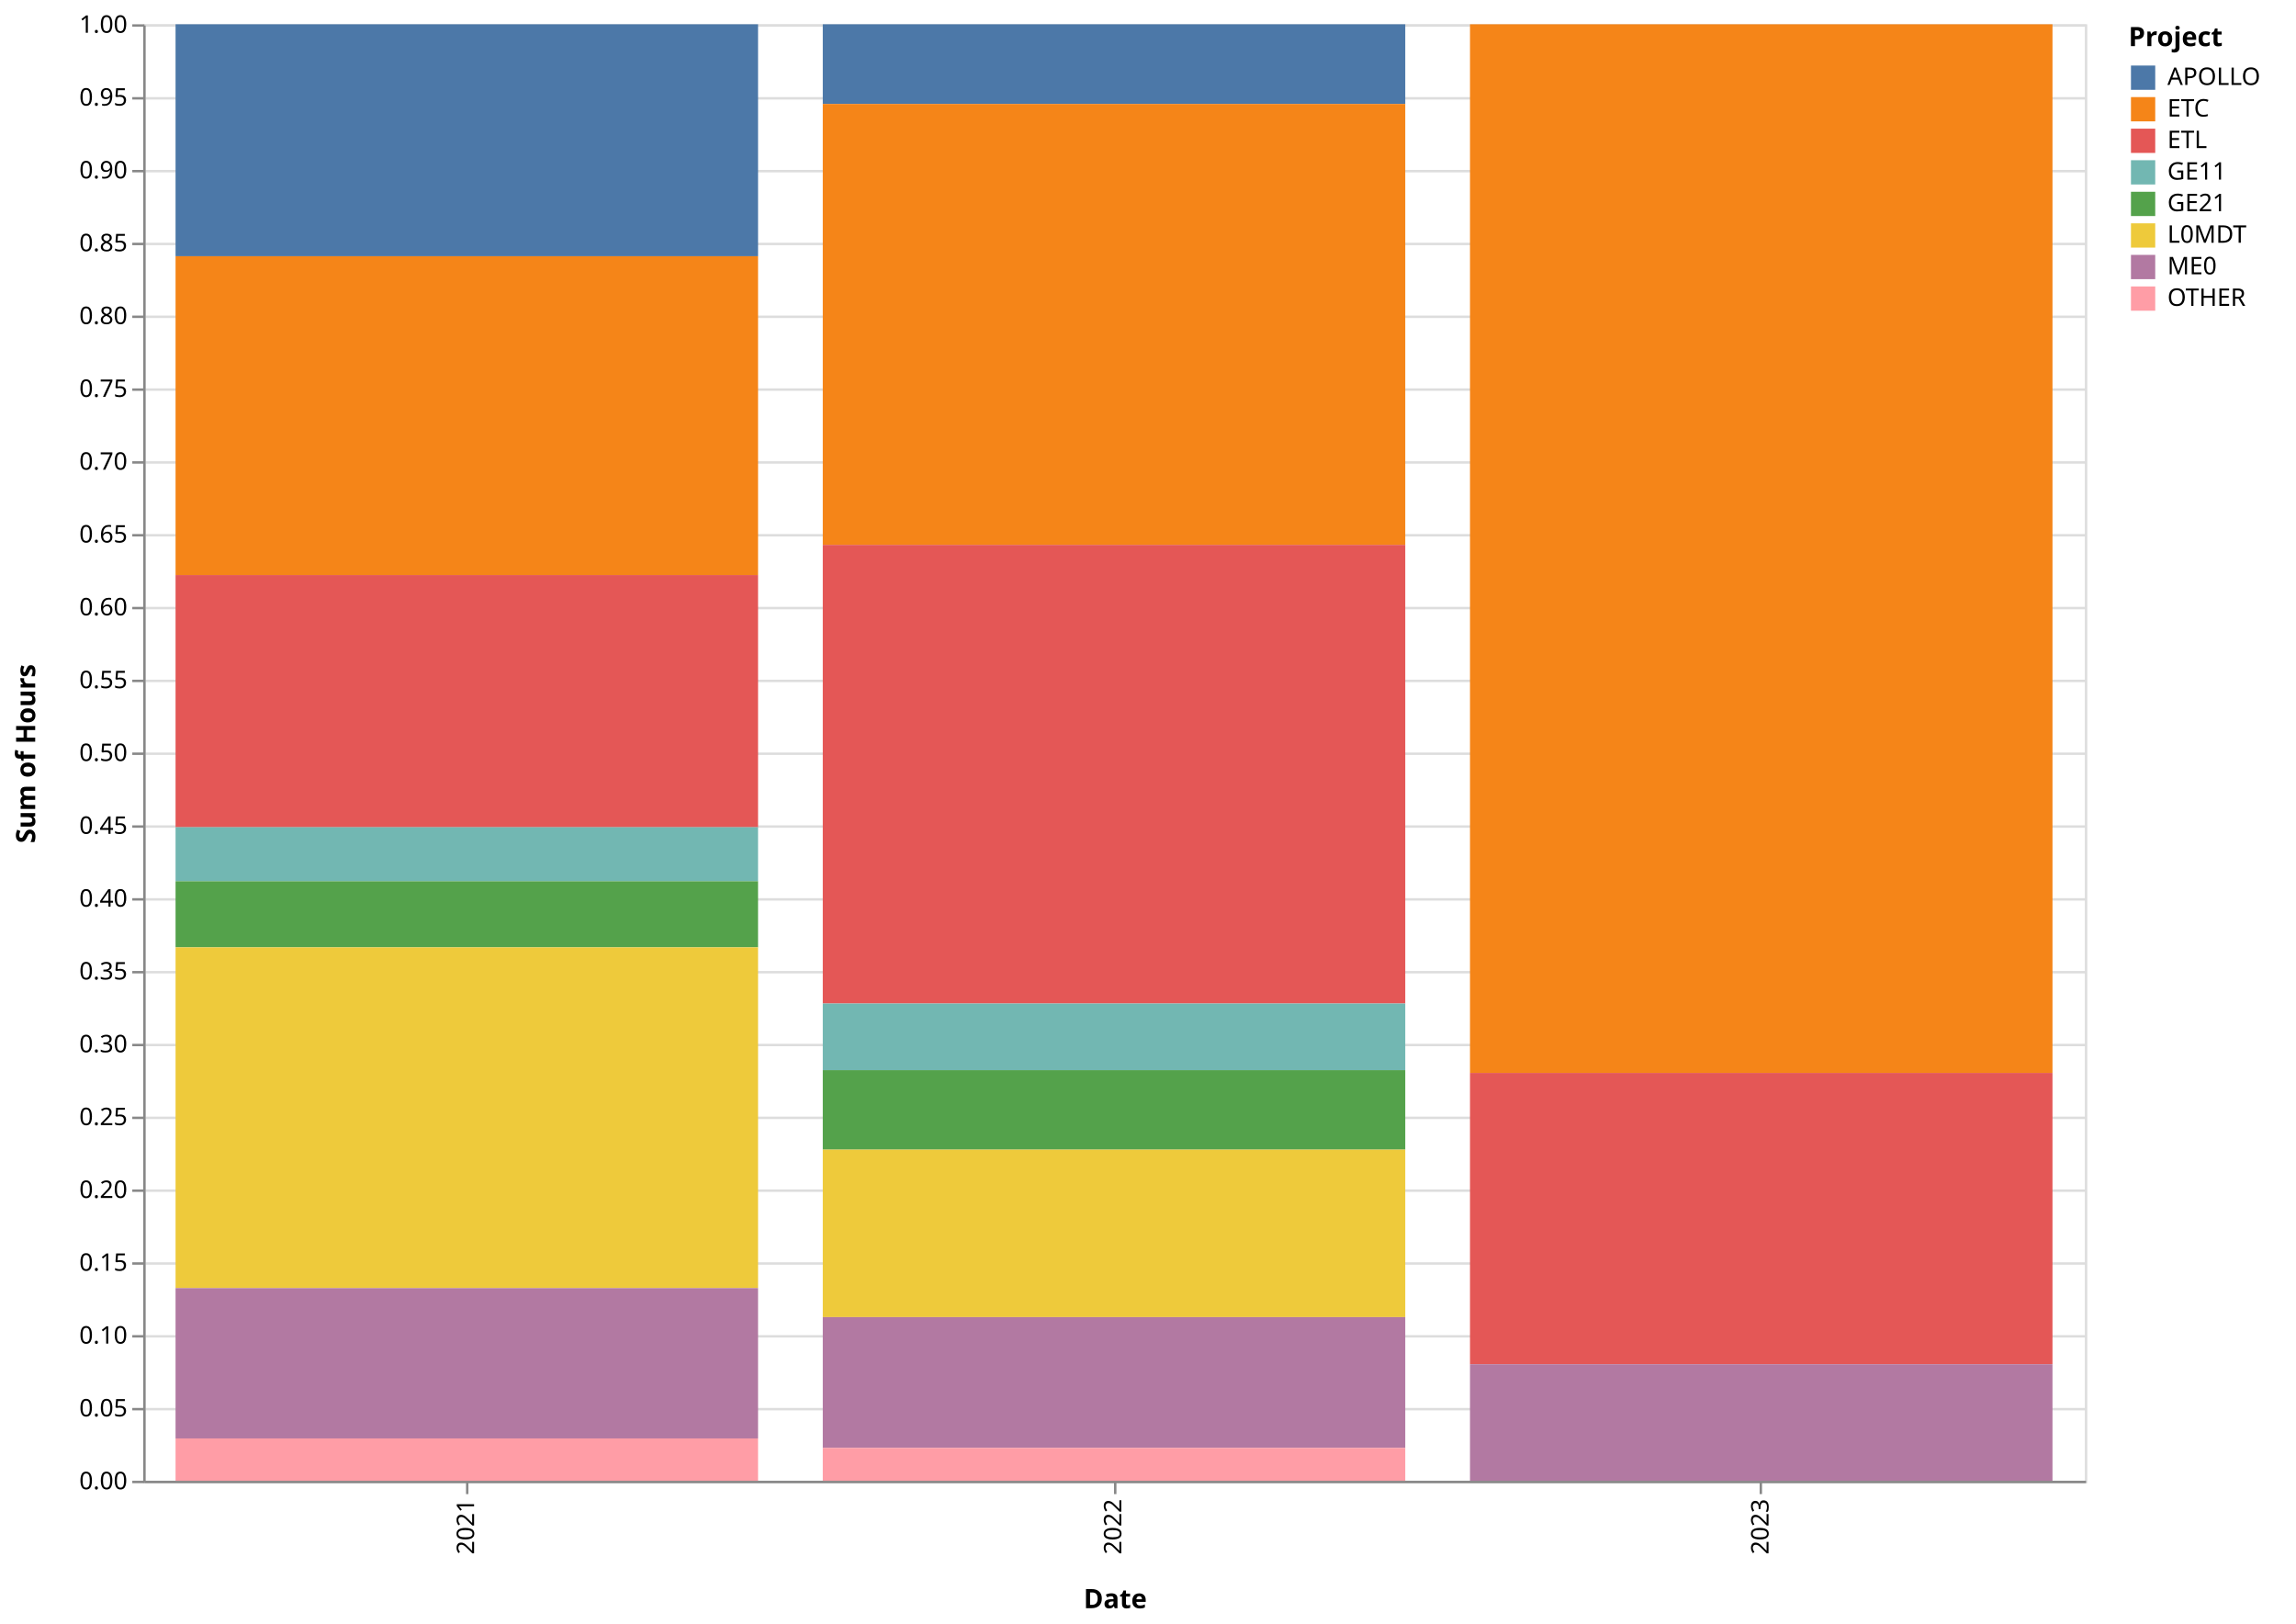
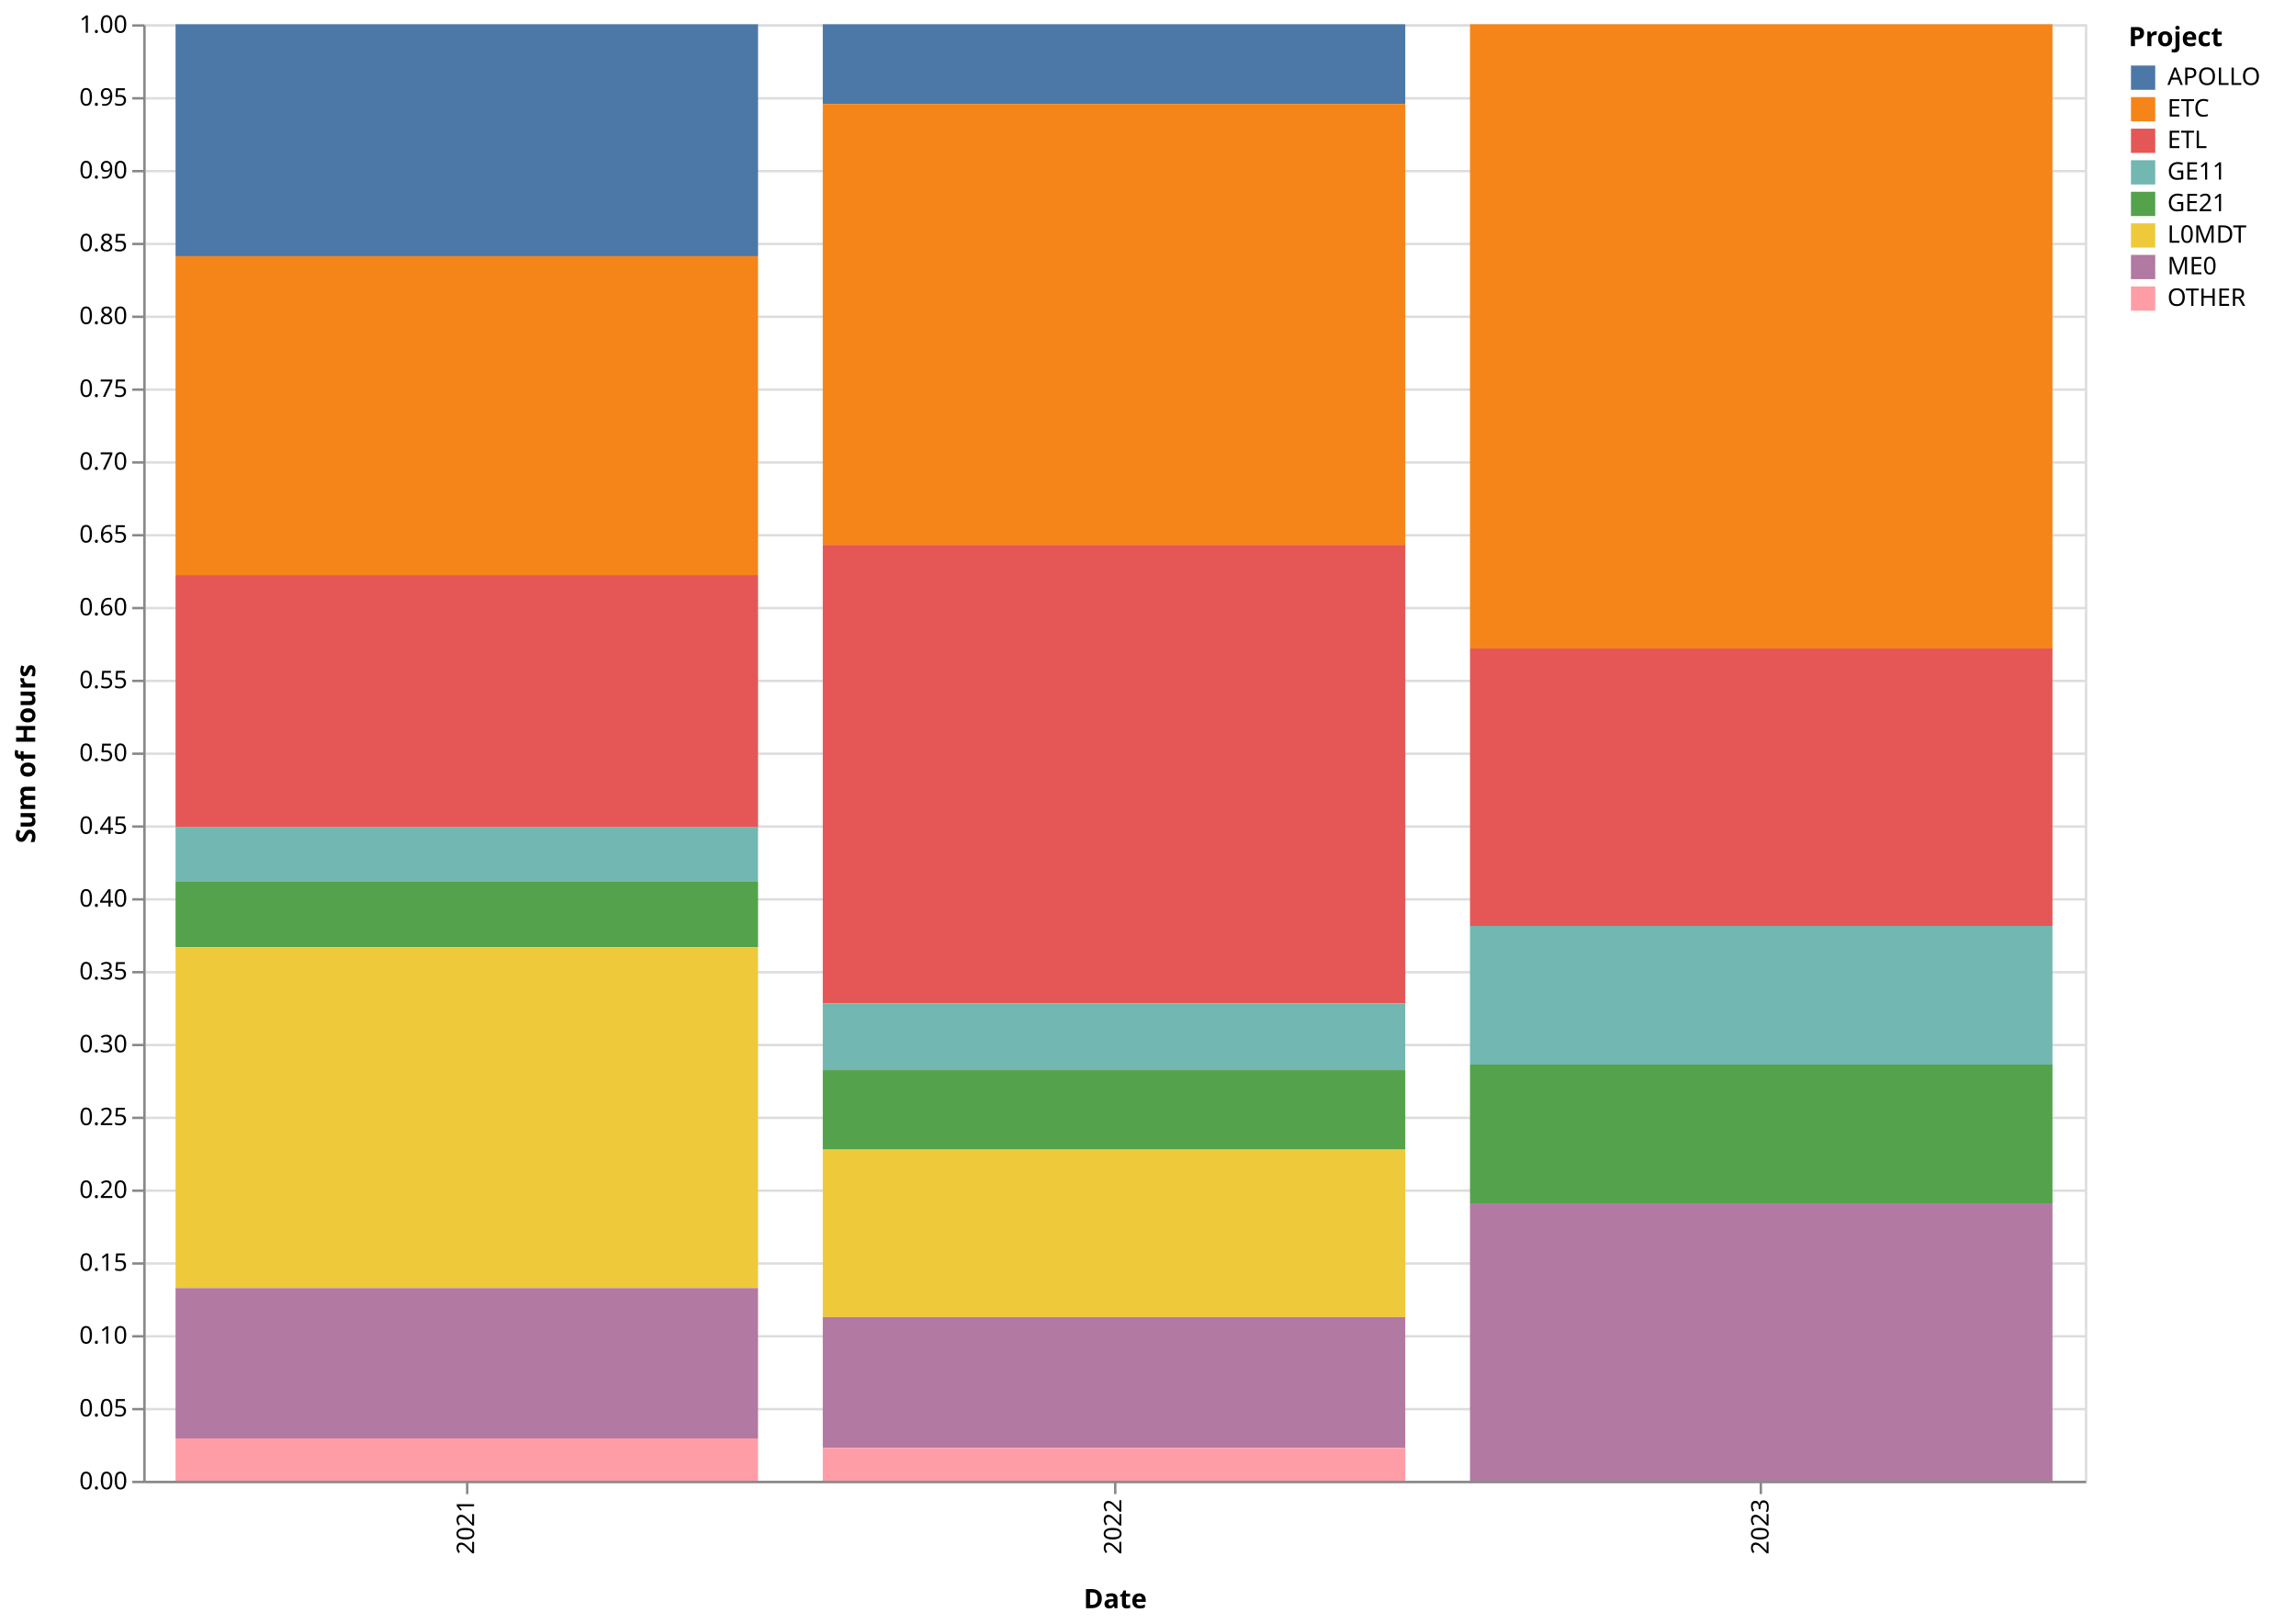
<svg xmlns="http://www.w3.org/2000/svg" class="marks" width="946" height="669" viewBox="0 0 946 669" version="1.1">
  <rect width="946" height="669" style="fill: white;" />
  <g transform="translate(59,10)">
    <g class="mark-group role-frame root">
      <g transform="translate(0,0)">
        <path class="background" d="M0.5,0.5h800v600h-800Z" style="fill: none; stroke: #ddd;" />
        <g>
          <g class="mark-group role-axis">
            <g transform="translate(0.5,0.5)">
              <path class="background" d="M0,0h0v0h0Z" style="pointer-events: none; fill: none;" />
              <g>
                <g class="mark-rule role-axis-grid" style="pointer-events: none;">
                  <line transform="translate(0,600)" x2="800" y2="0" style="fill: none; stroke: #ddd; stroke-width: 1; opacity: 1;" />
                  <line transform="translate(0,570)" x2="800" y2="0" style="fill: none; stroke: #ddd; stroke-width: 1; opacity: 1;" />
                  <line transform="translate(0,540)" x2="800" y2="0" style="fill: none; stroke: #ddd; stroke-width: 1; opacity: 1;" />
                  <line transform="translate(0,510)" x2="800" y2="0" style="fill: none; stroke: #ddd; stroke-width: 1; opacity: 1;" />
                  <line transform="translate(0,480)" x2="800" y2="0" style="fill: none; stroke: #ddd; stroke-width: 1; opacity: 1;" />
                  <line transform="translate(0,450)" x2="800" y2="0" style="fill: none; stroke: #ddd; stroke-width: 1; opacity: 1;" />
                  <line transform="translate(0,420)" x2="800" y2="0" style="fill: none; stroke: #ddd; stroke-width: 1; opacity: 1;" />
                  <line transform="translate(0,390)" x2="800" y2="0" style="fill: none; stroke: #ddd; stroke-width: 1; opacity: 1;" />
                  <line transform="translate(0,360)" x2="800" y2="0" style="fill: none; stroke: #ddd; stroke-width: 1; opacity: 1;" />
                  <line transform="translate(0,330)" x2="800" y2="0" style="fill: none; stroke: #ddd; stroke-width: 1; opacity: 1;" />
                  <line transform="translate(0,300)" x2="800" y2="0" style="fill: none; stroke: #ddd; stroke-width: 1; opacity: 1;" />
                  <line transform="translate(0,270)" x2="800" y2="0" style="fill: none; stroke: #ddd; stroke-width: 1; opacity: 1;" />
                  <line transform="translate(0,240)" x2="800" y2="0" style="fill: none; stroke: #ddd; stroke-width: 1; opacity: 1;" />
                  <line transform="translate(0,210)" x2="800" y2="0" style="fill: none; stroke: #ddd; stroke-width: 1; opacity: 1;" />
                  <line transform="translate(0,180)" x2="800" y2="0" style="fill: none; stroke: #ddd; stroke-width: 1; opacity: 1;" />
                  <line transform="translate(0,150)" x2="800" y2="0" style="fill: none; stroke: #ddd; stroke-width: 1; opacity: 1;" />
                  <line transform="translate(0,120)" x2="800" y2="0" style="fill: none; stroke: #ddd; stroke-width: 1; opacity: 1;" />
                  <line transform="translate(0,90)" x2="800" y2="0" style="fill: none; stroke: #ddd; stroke-width: 1; opacity: 1;" />
                  <line transform="translate(0,60)" x2="800" y2="0" style="fill: none; stroke: #ddd; stroke-width: 1; opacity: 1;" />
                  <line transform="translate(0,30)" x2="800" y2="0" style="fill: none; stroke: #ddd; stroke-width: 1; opacity: 1;" />
                  <line transform="translate(0,0)" x2="800" y2="0" style="fill: none; stroke: #ddd; stroke-width: 1; opacity: 1;" />
                </g>
              </g>
              <path class="foreground" d="" style="pointer-events: none; display: none; fill: none;" />
            </g>
          </g>
          <g class="mark-group role-axis">
            <g transform="translate(0.5,600.5)">
              <path class="background" d="M0,0h0v0h0Z" style="pointer-events: none; fill: none;" />
              <g>
                <g class="mark-rule role-axis-tick" style="pointer-events: none;">
                  <line transform="translate(133,0)" x2="0" y2="5" style="fill: none; stroke: #888; stroke-width: 1; opacity: 1;" />
                  <line transform="translate(400,0)" x2="0" y2="5" style="fill: none; stroke: #888; stroke-width: 1; opacity: 1;" />
                  <line transform="translate(666,0)" x2="0" y2="5" style="fill: none; stroke: #888; stroke-width: 1; opacity: 1;" />
                </g>
                <g class="mark-text role-axis-label" style="pointer-events: none;">
                  <text text-anchor="end" transform="translate(132.8333,7) rotate(270) translate(0,3)" style="font-family: sans-serif; font-size: 10px; fill: #000; opacity: 1;">2021</text>
                  <text text-anchor="end" transform="translate(399.5,7) rotate(270) translate(0,3)" style="font-family: sans-serif; font-size: 10px; fill: #000; opacity: 1;">2022</text>
                  <text text-anchor="end" transform="translate(666.1667,7) rotate(270) translate(0,3)" style="font-family: sans-serif; font-size: 10px; fill: #000; opacity: 1;">2023</text>
                </g>
                <g class="mark-rule role-axis-domain" style="pointer-events: none;">
                  <line transform="translate(0,0)" x2="800" y2="0" style="fill: none; stroke: #888; stroke-width: 1; opacity: 1;" />
                </g>
                <g class="mark-text role-axis-title" style="pointer-events: none;">
                  <text text-anchor="middle" transform="translate(400,52)" style="font-family: sans-serif; font-size: 11px; font-weight: bold; fill: #000; opacity: 1;">Date</text>
                </g>
              </g>
              <path class="foreground" d="" style="pointer-events: none; display: none; fill: none;" />
            </g>
          </g>
          <g class="mark-group role-axis">
            <g transform="translate(0.5,0.5)">
              <path class="background" d="M0,0h0v0h0Z" style="pointer-events: none; fill: none;" />
              <g>
                <g class="mark-rule role-axis-tick" style="pointer-events: none;">
                  <line transform="translate(0,600)" x2="-5" y2="0" style="fill: none; stroke: #888; stroke-width: 1; opacity: 1;" />
                  <line transform="translate(0,570)" x2="-5" y2="0" style="fill: none; stroke: #888; stroke-width: 1; opacity: 1;" />
                  <line transform="translate(0,540)" x2="-5" y2="0" style="fill: none; stroke: #888; stroke-width: 1; opacity: 1;" />
                  <line transform="translate(0,510)" x2="-5" y2="0" style="fill: none; stroke: #888; stroke-width: 1; opacity: 1;" />
                  <line transform="translate(0,480)" x2="-5" y2="0" style="fill: none; stroke: #888; stroke-width: 1; opacity: 1;" />
                  <line transform="translate(0,450)" x2="-5" y2="0" style="fill: none; stroke: #888; stroke-width: 1; opacity: 1;" />
                  <line transform="translate(0,420)" x2="-5" y2="0" style="fill: none; stroke: #888; stroke-width: 1; opacity: 1;" />
                  <line transform="translate(0,390)" x2="-5" y2="0" style="fill: none; stroke: #888; stroke-width: 1; opacity: 1;" />
                  <line transform="translate(0,360)" x2="-5" y2="0" style="fill: none; stroke: #888; stroke-width: 1; opacity: 1;" />
                  <line transform="translate(0,330)" x2="-5" y2="0" style="fill: none; stroke: #888; stroke-width: 1; opacity: 1;" />
                  <line transform="translate(0,300)" x2="-5" y2="0" style="fill: none; stroke: #888; stroke-width: 1; opacity: 1;" />
                  <line transform="translate(0,270)" x2="-5" y2="0" style="fill: none; stroke: #888; stroke-width: 1; opacity: 1;" />
                  <line transform="translate(0,240)" x2="-5" y2="0" style="fill: none; stroke: #888; stroke-width: 1; opacity: 1;" />
                  <line transform="translate(0,210)" x2="-5" y2="0" style="fill: none; stroke: #888; stroke-width: 1; opacity: 1;" />
                  <line transform="translate(0,180)" x2="-5" y2="0" style="fill: none; stroke: #888; stroke-width: 1; opacity: 1;" />
                  <line transform="translate(0,150)" x2="-5" y2="0" style="fill: none; stroke: #888; stroke-width: 1; opacity: 1;" />
                  <line transform="translate(0,120)" x2="-5" y2="0" style="fill: none; stroke: #888; stroke-width: 1; opacity: 1;" />
                  <line transform="translate(0,90)" x2="-5" y2="0" style="fill: none; stroke: #888; stroke-width: 1; opacity: 1;" />
                  <line transform="translate(0,60)" x2="-5" y2="0" style="fill: none; stroke: #888; stroke-width: 1; opacity: 1;" />
                  <line transform="translate(0,30)" x2="-5" y2="0" style="fill: none; stroke: #888; stroke-width: 1; opacity: 1;" />
                  <line transform="translate(0,0)" x2="-5" y2="0" style="fill: none; stroke: #888; stroke-width: 1; opacity: 1;" />
                </g>
                <g class="mark-text role-axis-label" style="pointer-events: none;">
                  <text text-anchor="end" transform="translate(-7,603)" style="font-family: sans-serif; font-size: 10px; fill: #000; opacity: 1;">0.00</text>
                  <text text-anchor="end" transform="translate(-7,573)" style="font-family: sans-serif; font-size: 10px; fill: #000; opacity: 1;">0.05</text>
                  <text text-anchor="end" transform="translate(-7,543)" style="font-family: sans-serif; font-size: 10px; fill: #000; opacity: 1;">0.10</text>
                  <text text-anchor="end" transform="translate(-7,513)" style="font-family: sans-serif; font-size: 10px; fill: #000; opacity: 1;">0.15</text>
                  <text text-anchor="end" transform="translate(-7,483)" style="font-family: sans-serif; font-size: 10px; fill: #000; opacity: 1;">0.20</text>
                  <text text-anchor="end" transform="translate(-7,453)" style="font-family: sans-serif; font-size: 10px; fill: #000; opacity: 1;">0.25</text>
                  <text text-anchor="end" transform="translate(-7,423)" style="font-family: sans-serif; font-size: 10px; fill: #000; opacity: 1;">0.30</text>
                  <text text-anchor="end" transform="translate(-7,393)" style="font-family: sans-serif; font-size: 10px; fill: #000; opacity: 1;">0.35</text>
                  <text text-anchor="end" transform="translate(-7,363)" style="font-family: sans-serif; font-size: 10px; fill: #000; opacity: 1;">0.40</text>
                  <text text-anchor="end" transform="translate(-7,333)" style="font-family: sans-serif; font-size: 10px; fill: #000; opacity: 1;">0.45</text>
                  <text text-anchor="end" transform="translate(-7,303)" style="font-family: sans-serif; font-size: 10px; fill: #000; opacity: 1;">0.50</text>
                  <text text-anchor="end" transform="translate(-7,273)" style="font-family: sans-serif; font-size: 10px; fill: #000; opacity: 1;">0.55</text>
                  <text text-anchor="end" transform="translate(-7,243)" style="font-family: sans-serif; font-size: 10px; fill: #000; opacity: 1;">0.60</text>
                  <text text-anchor="end" transform="translate(-7,213)" style="font-family: sans-serif; font-size: 10px; fill: #000; opacity: 1;">0.65</text>
                  <text text-anchor="end" transform="translate(-7,183)" style="font-family: sans-serif; font-size: 10px; fill: #000; opacity: 1;">0.70</text>
                  <text text-anchor="end" transform="translate(-7,153)" style="font-family: sans-serif; font-size: 10px; fill: #000; opacity: 1;">0.75</text>
                  <text text-anchor="end" transform="translate(-7,123)" style="font-family: sans-serif; font-size: 10px; fill: #000; opacity: 1;">0.80</text>
                  <text text-anchor="end" transform="translate(-7,93)" style="font-family: sans-serif; font-size: 10px; fill: #000; opacity: 1;">0.85</text>
                  <text text-anchor="end" transform="translate(-7,63)" style="font-family: sans-serif; font-size: 10px; fill: #000; opacity: 1;">0.90</text>
                  <text text-anchor="end" transform="translate(-7,33)" style="font-family: sans-serif; font-size: 10px; fill: #000; opacity: 1;">0.95</text>
                  <text text-anchor="end" transform="translate(-7,3)" style="font-family: sans-serif; font-size: 10px; fill: #000; opacity: 1;">1.00</text>
                </g>
                <g class="mark-rule role-axis-domain" style="pointer-events: none;">
                  <line transform="translate(0,600)" x2="0" y2="-600" style="fill: none; stroke: #888; stroke-width: 1; opacity: 1;" />
                </g>
                <g class="mark-text role-axis-title" style="pointer-events: none;">
                  <text text-anchor="middle" transform="translate(-43,300) rotate(-90) translate(0,-2)" style="font-family: sans-serif; font-size: 11px; font-weight: bold; fill: #000; opacity: 1;">Sum of Hours</text>
                </g>
              </g>
              <path class="foreground" d="" style="pointer-events: none; display: none; fill: none;" />
            </g>
          </g>
          <g class="mark-rect role-mark marks">
            <path d="M13.333,0h240v95.552h-240Z" style="fill: #4c78a8;" />
            <path d="M280,6.661338147750939e-14h240v32.825h-240Z" style="fill: #4c78a8;" />
            <path d="M13.333,95.552h240v131.345h-240Z" style="fill: #f58518;" />
            <path d="M280,32.825h240v181.637h-240Z" style="fill: #f58518;" />
-             <path d="M546.667,0h240v432h-240Z" style="fill: #f58518;" />
+             <path d="M546.667,0h240v257.143h-240Z" style="fill: #f58518;" />
            <path d="M13.333,226.897h240v103.878h-240Z" style="fill: #e45756;" />
            <path d="M280,214.462h240v188.941h-240Z" style="fill: #e45756;" />
-             <path d="M546.667,432h240v120h-240Z" style="fill: #e45756;" />
+             <path d="M546.667,257.143h240v114.286h-240Z" style="fill: #e45756;" />
            <path d="M13.333,330.774h240v22.254h-240Z" style="fill: #72b7b2;" />
            <path d="M280,403.403h240v27.457h-240Z" style="fill: #72b7b2;" />
+             <path d="M546.667,371.429h240v57.143h-240Z" style="fill: #72b7b2;" />
            <path d="M13.333,353.028h240v27.234h-240Z" style="fill: #54a24b;" />
            <path d="M280,430.859h240v32.737h-240Z" style="fill: #54a24b;" />
+             <path d="M546.667,428.571h240v57.143h-240Z" style="fill: #54a24b;" />
            <path d="M13.333,380.262h240v140.371h-240Z" style="fill: #eeca3b;" />
            <path d="M280,463.596h240v68.994h-240Z" style="fill: #eeca3b;" />
            <path d="M13.333,520.633h240v61.937h-240Z" style="fill: #b279a2;" />
            <path d="M280,532.59h240v53.857h-240Z" style="fill: #b279a2;" />
-             <path d="M546.667,552h240v48h-240Z" style="fill: #b279a2;" />
+             <path d="M546.667,485.714h240v114.286h-240Z" style="fill: #b279a2;" />
            <path d="M13.333,582.57h240v17.43h-240Z" style="fill: #ff9da6;" />
            <path d="M280,586.448h240v13.552h-240Z" style="fill: #ff9da6;" />
          </g>
          <g class="mark-group role-legend">
            <g transform="translate(818,0)">
              <path class="background" d="M0,0h64v118h-64Z" style="pointer-events: none; fill: none;" />
              <g>
                <g class="mark-group role-legend-entry">
                  <g transform="translate(0,16)">
                    <path class="background" d="M0,0h0v0h0Z" style="pointer-events: none; fill: none;" />
                    <g>
                      <g class="mark-group role-scope">
                        <g transform="translate(0,0)">
                          <path class="background" d="M0,0h64v11h-64Z" style="pointer-events: none; fill: none; opacity: 1;" />
                          <g>
                            <g class="mark-symbol role-legend-symbol" style="pointer-events: none;">
                              <path transform="translate(6,6)" d="M-5,-5h10v10h-10Z" style="fill: #4c78a8; stroke-width: 1.5; opacity: 1;" />
                            </g>
                            <g class="mark-text role-legend-label" style="pointer-events: none;">
                              <text text-anchor="start" transform="translate(16,9)" style="font-family: sans-serif; font-size: 10px; fill: #000; opacity: 1;">APOLLO</text>
                            </g>
                          </g>
                          <path class="foreground" d="" style="pointer-events: none; display: none; fill: none;" />
                        </g>
                        <g transform="translate(0,13)">
                          <path class="background" d="M0,0h64v11h-64Z" style="pointer-events: none; fill: none; opacity: 1;" />
                          <g>
                            <g class="mark-symbol role-legend-symbol" style="pointer-events: none;">
                              <path transform="translate(6,6)" d="M-5,-5h10v10h-10Z" style="fill: #f58518; stroke-width: 1.5; opacity: 1;" />
                            </g>
                            <g class="mark-text role-legend-label" style="pointer-events: none;">
                              <text text-anchor="start" transform="translate(16,9)" style="font-family: sans-serif; font-size: 10px; fill: #000; opacity: 1;">ETC</text>
                            </g>
                          </g>
                          <path class="foreground" d="" style="pointer-events: none; display: none; fill: none;" />
                        </g>
                        <g transform="translate(0,26)">
                          <path class="background" d="M0,0h64v11h-64Z" style="pointer-events: none; fill: none; opacity: 1;" />
                          <g>
                            <g class="mark-symbol role-legend-symbol" style="pointer-events: none;">
                              <path transform="translate(6,6)" d="M-5,-5h10v10h-10Z" style="fill: #e45756; stroke-width: 1.5; opacity: 1;" />
                            </g>
                            <g class="mark-text role-legend-label" style="pointer-events: none;">
                              <text text-anchor="start" transform="translate(16,9)" style="font-family: sans-serif; font-size: 10px; fill: #000; opacity: 1;">ETL</text>
                            </g>
                          </g>
                          <path class="foreground" d="" style="pointer-events: none; display: none; fill: none;" />
                        </g>
                        <g transform="translate(0,39)">
                          <path class="background" d="M0,0h64v11h-64Z" style="pointer-events: none; fill: none; opacity: 1;" />
                          <g>
                            <g class="mark-symbol role-legend-symbol" style="pointer-events: none;">
                              <path transform="translate(6,6)" d="M-5,-5h10v10h-10Z" style="fill: #72b7b2; stroke-width: 1.5; opacity: 1;" />
                            </g>
                            <g class="mark-text role-legend-label" style="pointer-events: none;">
                              <text text-anchor="start" transform="translate(16,9)" style="font-family: sans-serif; font-size: 10px; fill: #000; opacity: 1;">GE11</text>
                            </g>
                          </g>
                          <path class="foreground" d="" style="pointer-events: none; display: none; fill: none;" />
                        </g>
                        <g transform="translate(0,52)">
                          <path class="background" d="M0,0h64v11h-64Z" style="pointer-events: none; fill: none; opacity: 1;" />
                          <g>
                            <g class="mark-symbol role-legend-symbol" style="pointer-events: none;">
                              <path transform="translate(6,6)" d="M-5,-5h10v10h-10Z" style="fill: #54a24b; stroke-width: 1.5; opacity: 1;" />
                            </g>
                            <g class="mark-text role-legend-label" style="pointer-events: none;">
                              <text text-anchor="start" transform="translate(16,9)" style="font-family: sans-serif; font-size: 10px; fill: #000; opacity: 1;">GE21</text>
                            </g>
                          </g>
                          <path class="foreground" d="" style="pointer-events: none; display: none; fill: none;" />
                        </g>
                        <g transform="translate(0,65)">
                          <path class="background" d="M0,0h64v11h-64Z" style="pointer-events: none; fill: none; opacity: 1;" />
                          <g>
                            <g class="mark-symbol role-legend-symbol" style="pointer-events: none;">
                              <path transform="translate(6,6)" d="M-5,-5h10v10h-10Z" style="fill: #eeca3b; stroke-width: 1.5; opacity: 1;" />
                            </g>
                            <g class="mark-text role-legend-label" style="pointer-events: none;">
                              <text text-anchor="start" transform="translate(16,9)" style="font-family: sans-serif; font-size: 10px; fill: #000; opacity: 1;">L0MDT</text>
                            </g>
                          </g>
                          <path class="foreground" d="" style="pointer-events: none; display: none; fill: none;" />
                        </g>
                        <g transform="translate(0,78)">
                          <path class="background" d="M0,0h64v11h-64Z" style="pointer-events: none; fill: none; opacity: 1;" />
                          <g>
                            <g class="mark-symbol role-legend-symbol" style="pointer-events: none;">
                              <path transform="translate(6,6)" d="M-5,-5h10v10h-10Z" style="fill: #b279a2; stroke-width: 1.5; opacity: 1;" />
                            </g>
                            <g class="mark-text role-legend-label" style="pointer-events: none;">
                              <text text-anchor="start" transform="translate(16,9)" style="font-family: sans-serif; font-size: 10px; fill: #000; opacity: 1;">ME0</text>
                            </g>
                          </g>
                          <path class="foreground" d="" style="pointer-events: none; display: none; fill: none;" />
                        </g>
                        <g transform="translate(0,91)">
                          <path class="background" d="M0,0h64v11h-64Z" style="pointer-events: none; fill: none; opacity: 1;" />
                          <g>
                            <g class="mark-symbol role-legend-symbol" style="pointer-events: none;">
                              <path transform="translate(6,6)" d="M-5,-5h10v10h-10Z" style="fill: #ff9da6; stroke-width: 1.5; opacity: 1;" />
                            </g>
                            <g class="mark-text role-legend-label" style="pointer-events: none;">
                              <text text-anchor="start" transform="translate(16,9)" style="font-family: sans-serif; font-size: 10px; fill: #000; opacity: 1;">OTHER</text>
                            </g>
                          </g>
                          <path class="foreground" d="" style="pointer-events: none; display: none; fill: none;" />
                        </g>
                      </g>
                    </g>
                    <path class="foreground" d="" style="pointer-events: none; display: none; fill: none;" />
                  </g>
                </g>
                <g class="mark-text role-legend-title" style="pointer-events: none;">
                  <text text-anchor="start" transform="translate(0,9)" style="font-family: sans-serif; font-size: 11px; font-weight: bold; fill: #000; opacity: 1;">Project</text>
                </g>
              </g>
              <path class="foreground" d="" style="pointer-events: none; display: none; fill: none;" />
            </g>
          </g>
        </g>
        <path class="foreground" d="" style="display: none; fill: none;" />
      </g>
    </g>
  </g>
</svg>
